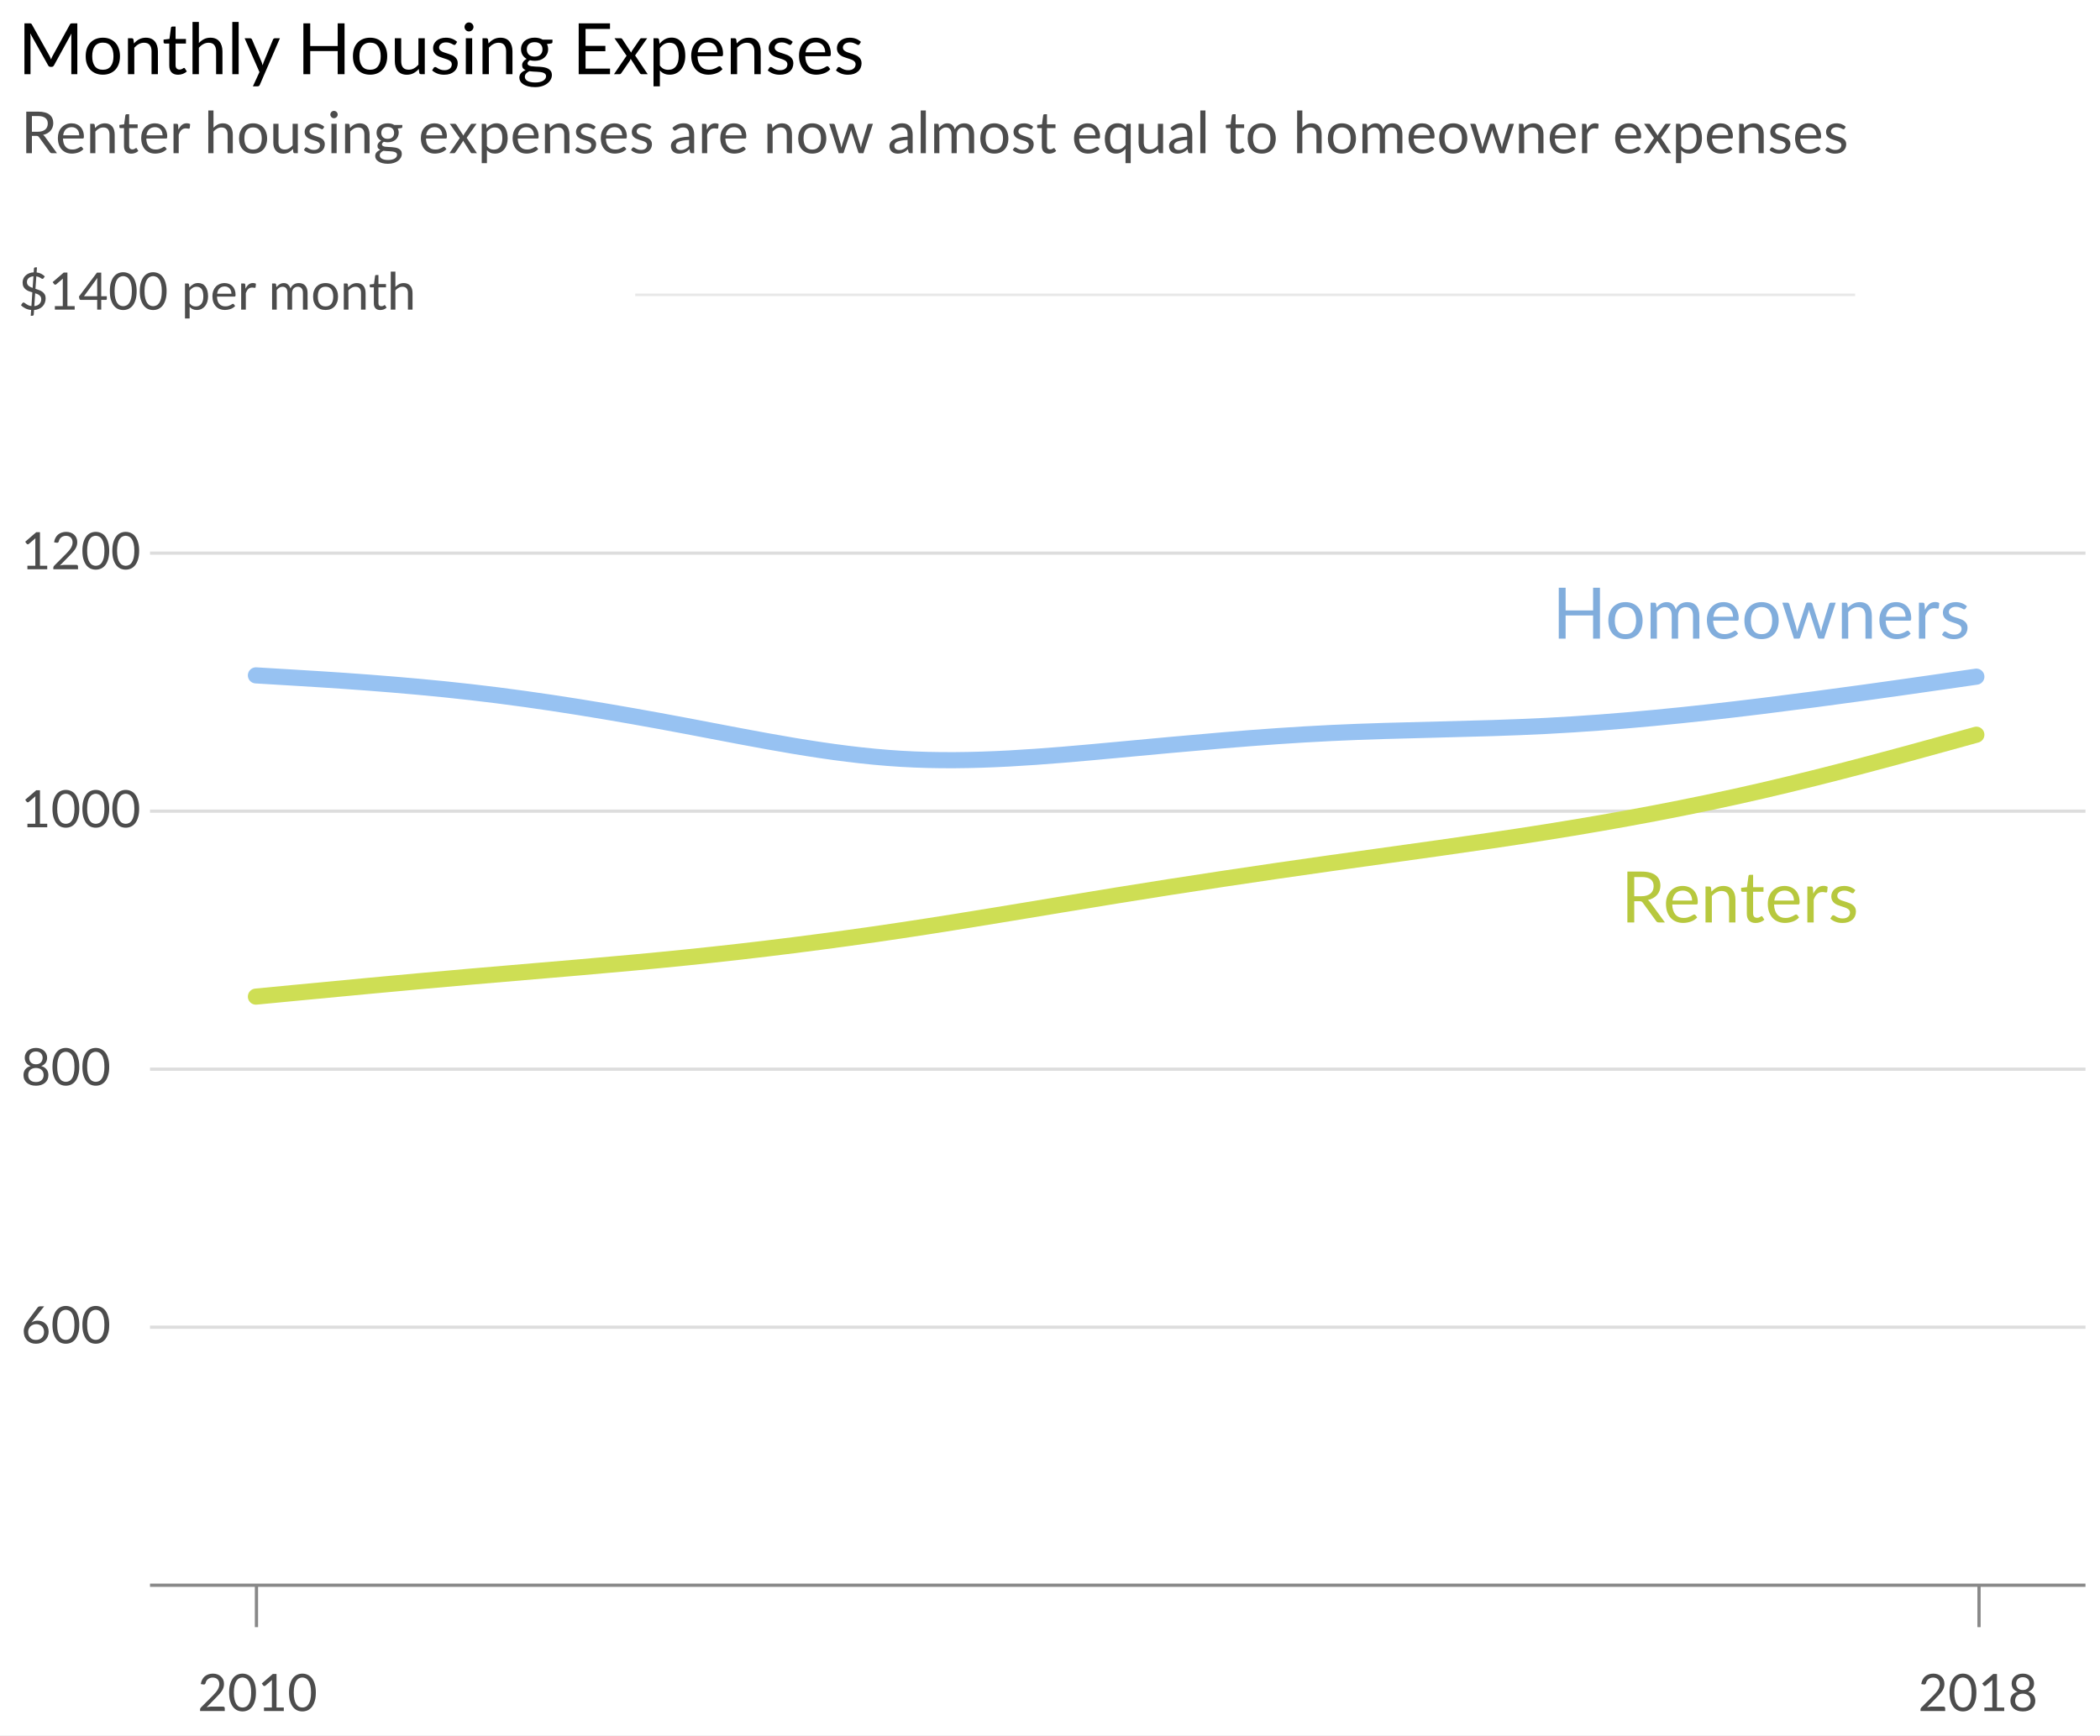
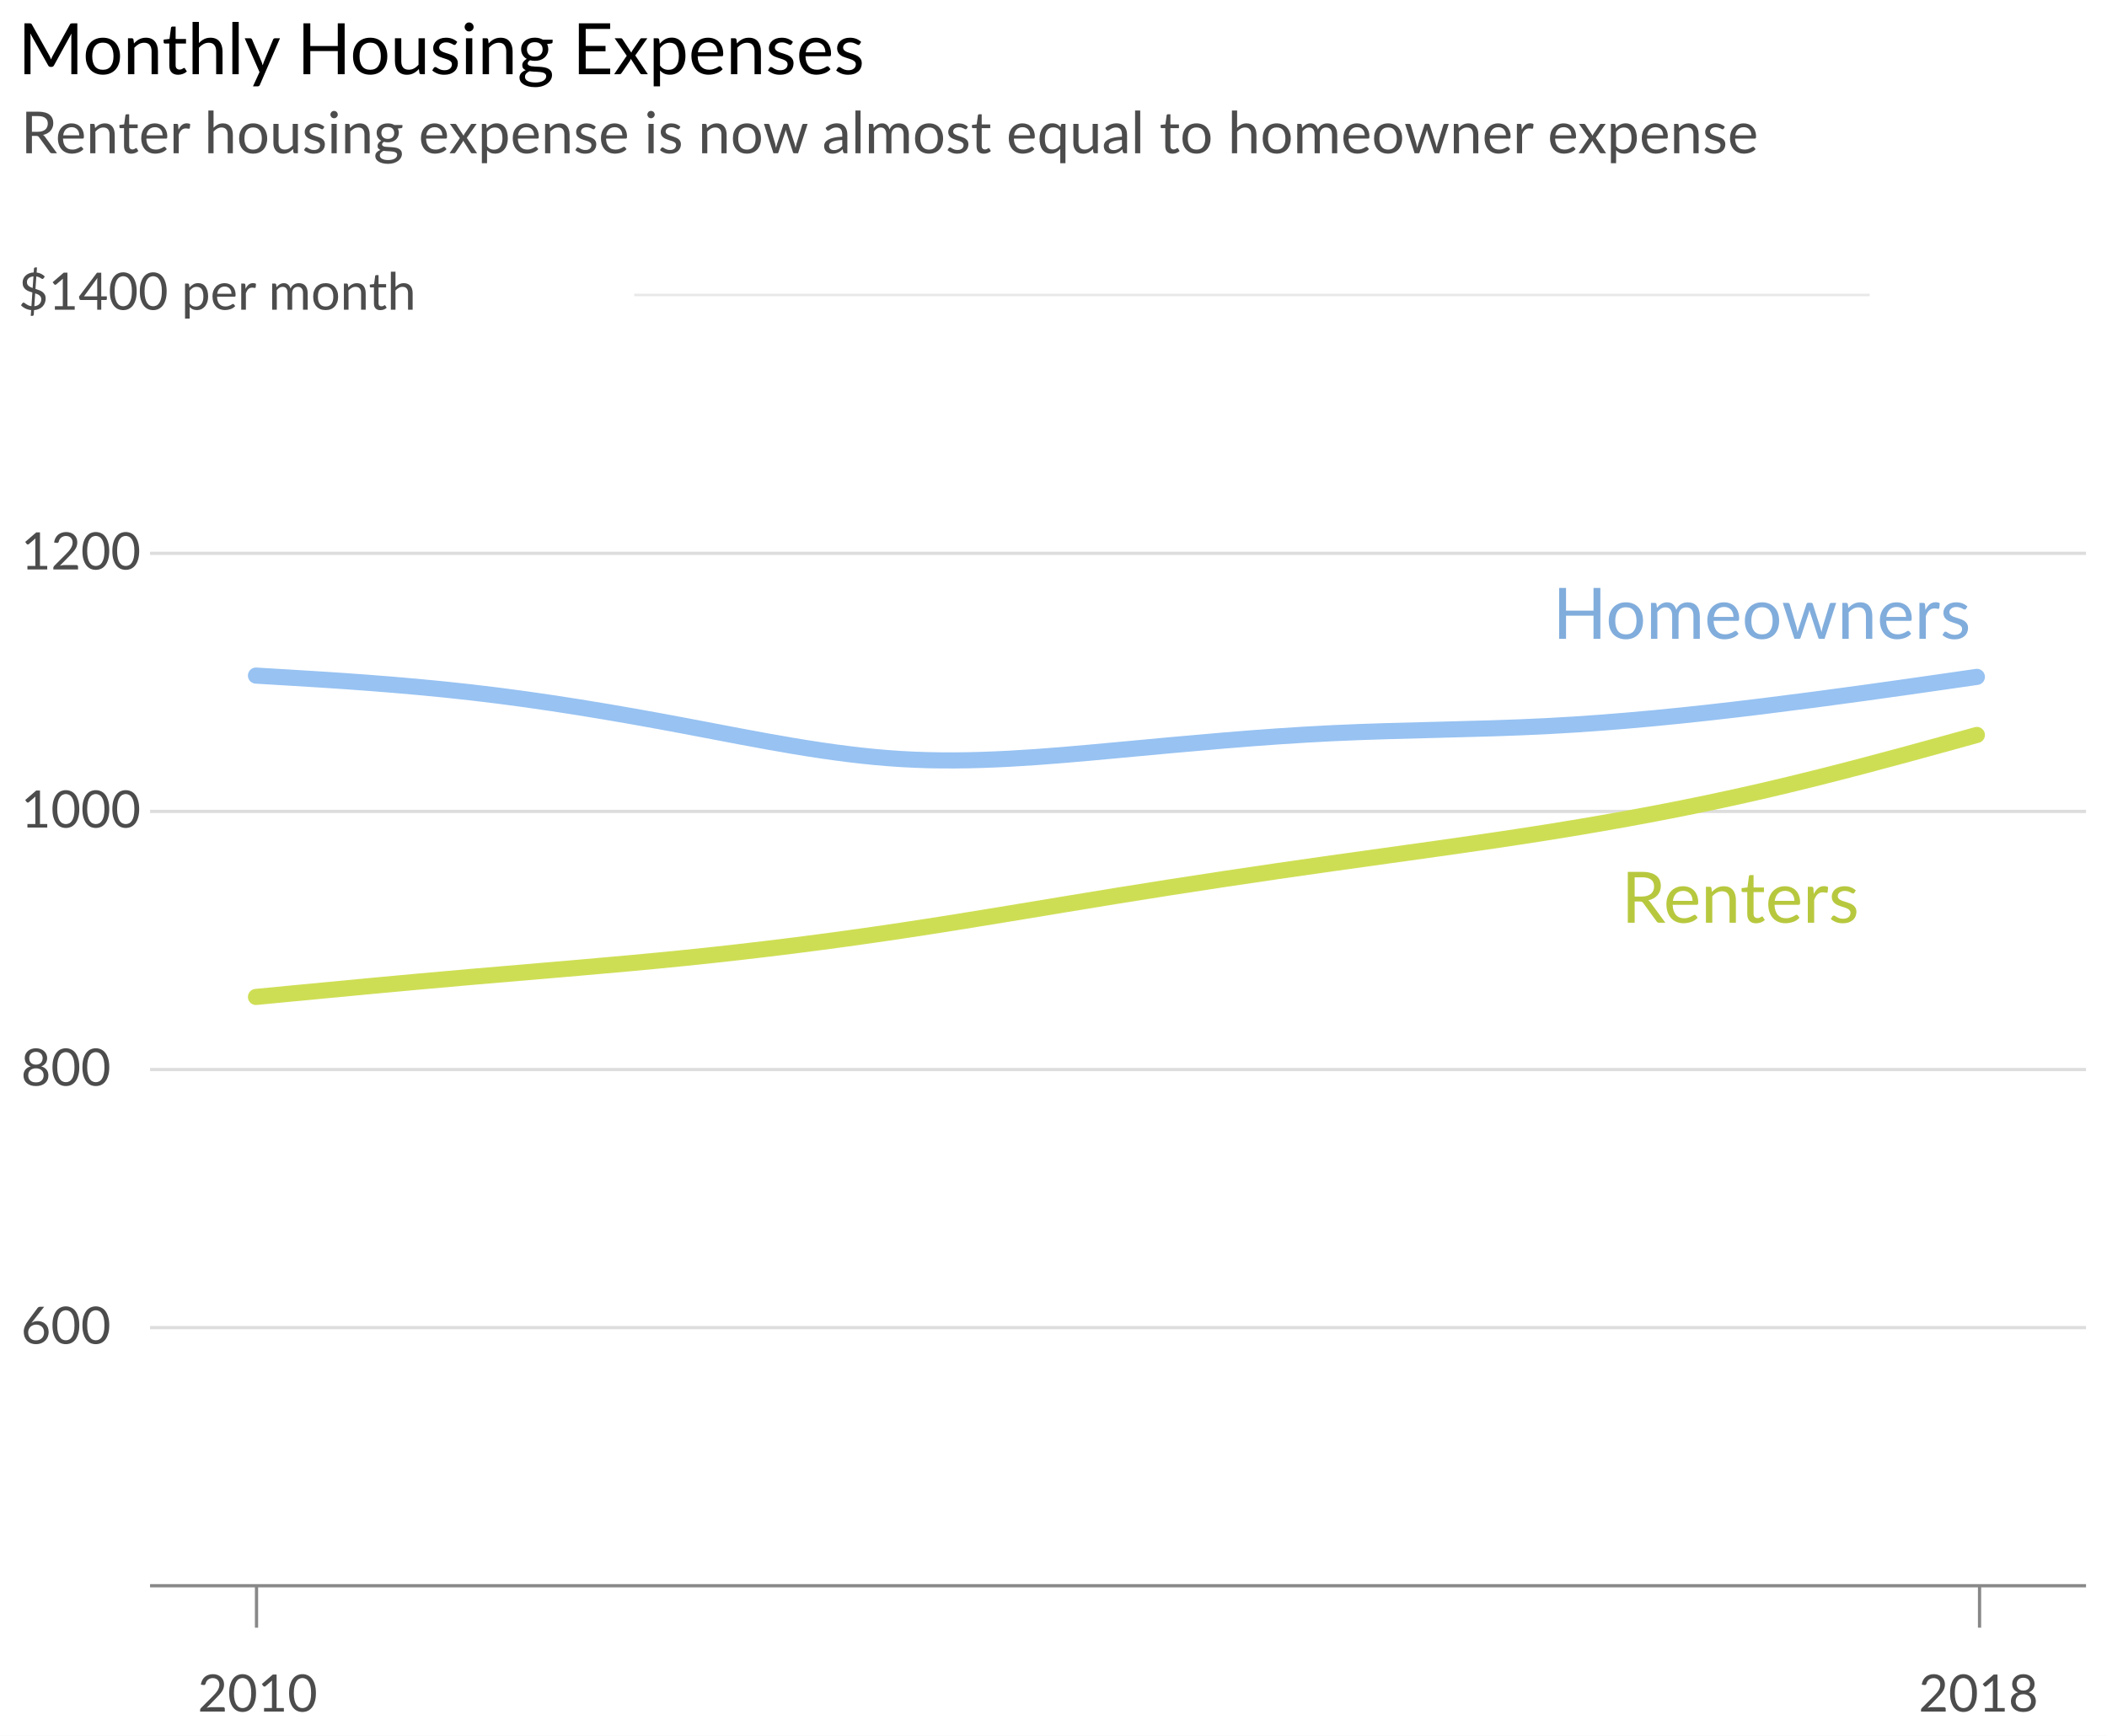
- <svg xmlns="http://www.w3.org/2000/svg" class="marks" width="651" height="538" viewBox="0 0 651 538" version="1.1">
-   <rect width="651" height="538" style="fill: white;" />
+ <svg xmlns="http://www.w3.org/2000/svg" class="marks" width="653" height="538" viewBox="0 0 653 538" version="1.1">
+   <rect width="653" height="538" style="fill: white;" />
  <g transform="translate(46,91)">
    <g class="mark-group role-frame root">
      <g transform="translate(0,0)">
        <path class="background" d="M0.5,0.5h600v400h-600Z" style="fill: none; stroke: #ddd; stroke-opacity: 0;" />
        <g>
          <g class="mark-group role-axis">
            <g transform="translate(0.5,0.5)">
              <path class="background" d="M0,0h0v0h0Z" style="pointer-events: none; fill: none;" />
              <g>
                <g class="mark-rule role-axis-grid" style="pointer-events: none;">
                  <line transform="translate(0,320)" x2="600" y2="0" style="fill: none; stroke: #ddd; stroke-opacity: 1; stroke-width: 1; opacity: 1;" />
                  <line transform="translate(0,240)" x2="600" y2="0" style="fill: none; stroke: #ddd; stroke-opacity: 1; stroke-width: 1; opacity: 1;" />
                  <line transform="translate(0,160)" x2="600" y2="0" style="fill: none; stroke: #ddd; stroke-opacity: 1; stroke-width: 1; opacity: 1;" />
                  <line transform="translate(0,80)" x2="600" y2="0" style="fill: none; stroke: #ddd; stroke-opacity: 1; stroke-width: 1; opacity: 1;" />
                </g>
              </g>
              <path class="foreground" d="" style="pointer-events: none; display: none; fill: none;" />
            </g>
          </g>
          <g class="mark-group role-axis">
            <g transform="translate(0.5,400.5)">
              <path class="background" d="M0,0h0v0h0Z" style="pointer-events: none; fill: none;" />
              <g>
                <g class="mark-rule role-axis-tick" style="pointer-events: none;">
                  <line transform="translate(33,0)" x2="0" y2="13" style="fill: none; stroke: #888; stroke-width: 1; opacity: 1;" />
                  <line transform="translate(567,0)" x2="0" y2="13" style="fill: none; stroke: #888; stroke-width: 1; opacity: 1;" />
                </g>
                <g class="mark-text role-axis-label" style="pointer-events: none;">
-                   <text text-anchor="middle" transform="translate(33.33333,39)" style="font-family: Lato; font-size: 16px; fill: #000; fill-opacity: 0.7; opacity: 1;">2010</text>
-                   <text text-anchor="middle" transform="translate(566.6667,39)" style="font-family: Lato; font-size: 16px; fill: #000; fill-opacity: 0.7; opacity: 1;">2018</text>
+                   <text text-anchor="middle" transform="translate(33.33333,39)" style="font-family: Lato, Calibri, Arial; font-size: 16px; fill: #000; fill-opacity: 0.7; opacity: 1;">2010</text>
+                   <text text-anchor="middle" transform="translate(566.6667,39)" style="font-family: Lato, Calibri, Arial; font-size: 16px; fill: #000; fill-opacity: 0.7; opacity: 1;">2018</text>
                </g>
                <g class="mark-rule role-axis-domain" style="pointer-events: none;">
                  <line transform="translate(0,0)" x2="600" y2="0" style="fill: none; stroke: #888; stroke-width: 1; opacity: 1;" />
                </g>
              </g>
              <path class="foreground" d="" style="pointer-events: none; display: none; fill: none;" />
            </g>
          </g>
          <g class="mark-group role-axis">
            <g transform="translate(0.5,0.5)">
              <path class="background" d="M0,0h0v0h0Z" style="pointer-events: none; fill: none;" />
              <g>
                <g class="mark-text role-axis-label" style="pointer-events: none;">
-                   <text text-anchor="start" transform="translate(-40,325)" style="font-family: Lato; font-size: 16px; fill: #000; fill-opacity: 0.7; opacity: 1;">600</text>
-                   <text text-anchor="start" transform="translate(-40,245)" style="font-family: Lato; font-size: 16px; fill: #000; fill-opacity: 0.7; opacity: 1;">800</text>
-                   <text text-anchor="start" transform="translate(-40,165)" style="font-family: Lato; font-size: 16px; fill: #000; fill-opacity: 0.7; opacity: 1;">1000</text>
-                   <text text-anchor="start" transform="translate(-40,85)" style="font-family: Lato; font-size: 16px; fill: #000; fill-opacity: 0.7; opacity: 1;">1200</text>
+                   <text text-anchor="start" transform="translate(-40,325)" style="font-family: Lato, Calibri, Arial; font-size: 16px; fill: #000; fill-opacity: 0.7; opacity: 1;">600</text>
+                   <text text-anchor="start" transform="translate(-40,245)" style="font-family: Lato, Calibri, Arial; font-size: 16px; fill: #000; fill-opacity: 0.7; opacity: 1;">800</text>
+                   <text text-anchor="start" transform="translate(-40,165)" style="font-family: Lato, Calibri, Arial; font-size: 16px; fill: #000; fill-opacity: 0.7; opacity: 1;">1000</text>
+                   <text text-anchor="start" transform="translate(-40,85)" style="font-family: Lato, Calibri, Arial; font-size: 16px; fill: #000; fill-opacity: 0.7; opacity: 1;">1200</text>
                </g>
                <g class="mark-rule role-axis-domain" style="pointer-events: none;">
                  <line transform="translate(0,400)" x2="0" y2="-400" style="fill: none; stroke: #888; stroke-width: 0; opacity: 1;" />
                </g>
                <g class="mark-text role-axis-title" style="pointer-events: none;">
-                   <text text-anchor="start" transform="translate(-40,-44)" style="font-family: Lato; font-size: 18px; font-weight: normal; fill: #000; fill-opacity: 0.7; opacity: 1;">Renter housing expenses are now almost equal to homeowner expenses</text>
+                   <text text-anchor="start" transform="translate(-40,-44)" style="font-family: Lato, Calibri, Arial; font-size: 18px; font-weight: normal; fill: #000; fill-opacity: 0.7; opacity: 1;">Renter housing expense is now almost equal to homeowner expense</text>
                </g>
              </g>
              <path class="foreground" d="" style="pointer-events: none; display: none; fill: none;" />
            </g>
          </g>
          <g class="mark-line role-mark layer_0_marks">
            <path d="M33.333,118.4L44.444,119.067C55.556,119.733,77.778,121.067,100,123.6C122.222,126.133,144.444,129.867,166.667,134.067C188.889,138.267,211.111,142.933,233.333,144.267C255.556,145.6,277.778,143.6,300,141.533C322.222,139.467,344.444,137.333,366.667,136.267C388.889,135.2,411.111,135.2,433.333,134.067C455.556,132.933,477.778,130.667,500,127.933C522.222,125.2,544.444,122,555.556,120.4L566.667,118.8" style="fill: none; stroke: #97c2f2; stroke-width: 5; stroke-linecap: round;" />
          </g>
          <g class="mark-line role-mark layer_1_marks">
            <path d="M33.333,218L44.444,216.933C55.556,215.867,77.778,213.733,100,211.8C122.222,209.867,144.444,208.133,166.667,205.867C188.889,203.6,211.111,200.8,233.333,197.467C255.556,194.133,277.778,190.267,300,186.667C322.222,183.067,344.444,179.733,366.667,176.6C388.889,173.467,411.111,170.533,433.333,167C455.556,163.467,477.778,159.333,500,154.2C522.222,149.067,544.444,142.933,555.556,139.867L566.667,136.8" style="fill: none; stroke: #cede54; stroke-width: 5; stroke-linecap: round;" />
          </g>
          <g class="mark-text role-mark layer_2_marks">
            <text text-anchor="middle" transform="translate(21.33333,5)" style="font-family: lato; font-size: 16px; fill: black; opacity: 0.7;">$1400 per month</text>
          </g>
          <g class="mark-text role-mark layer_3_marks">
-             <text text-anchor="middle" transform="translate(340,-1)" style="font-family: sans-serif; font-size: 11.5px; font-weight: bold; fill: black; opacity: 0.09;">________________________________________________________________________________</text>
+             <text text-anchor="middle" transform="translate(342,-1)" style="font-family: sans-serif; font-size: 11.5px; font-weight: bold; fill: black; opacity: 0.09;">_________________________________________________________________________________</text>
          </g>
          <g class="mark-text role-mark layer_4_marks">
            <text text-anchor="middle" transform="translate(500,107)" style="font-family: lato; font-size: 22px; fill: #81addc;">Homeowners</text>
          </g>
          <g class="mark-text role-mark layer_5_marks">
            <text text-anchor="middle" transform="translate(493.3333,195)" style="font-family: lato; font-size: 22px; fill: #b7c83e;">Renters</text>
          </g>
          <g class="mark-group role-title">
            <g transform="translate(-40.43862,-85)">
              <path class="background" d="M0,0h0v0h0Z" style="pointer-events: none; fill: none;" />
              <g>
                <g class="mark-text role-title-text" style="pointer-events: none;">
-                   <text text-anchor="start" transform="translate(0,17)" style="font-family: Lato; font-size: 22px; font-weight: normal; fill: #000; opacity: 1;">Monthly Housing Expenses</text>
+                   <text text-anchor="start" transform="translate(0,17)" style="font-family: Lato, Calibri, Arial; font-size: 22px; font-weight: normal; fill: #000; opacity: 1;">Monthly Housing Expenses</text>
                </g>
              </g>
              <path class="foreground" d="" style="pointer-events: none; display: none; fill: none;" />
            </g>
          </g>
        </g>
        <path class="foreground" d="" style="display: none; fill: none;" />
      </g>
    </g>
  </g>
</svg>
